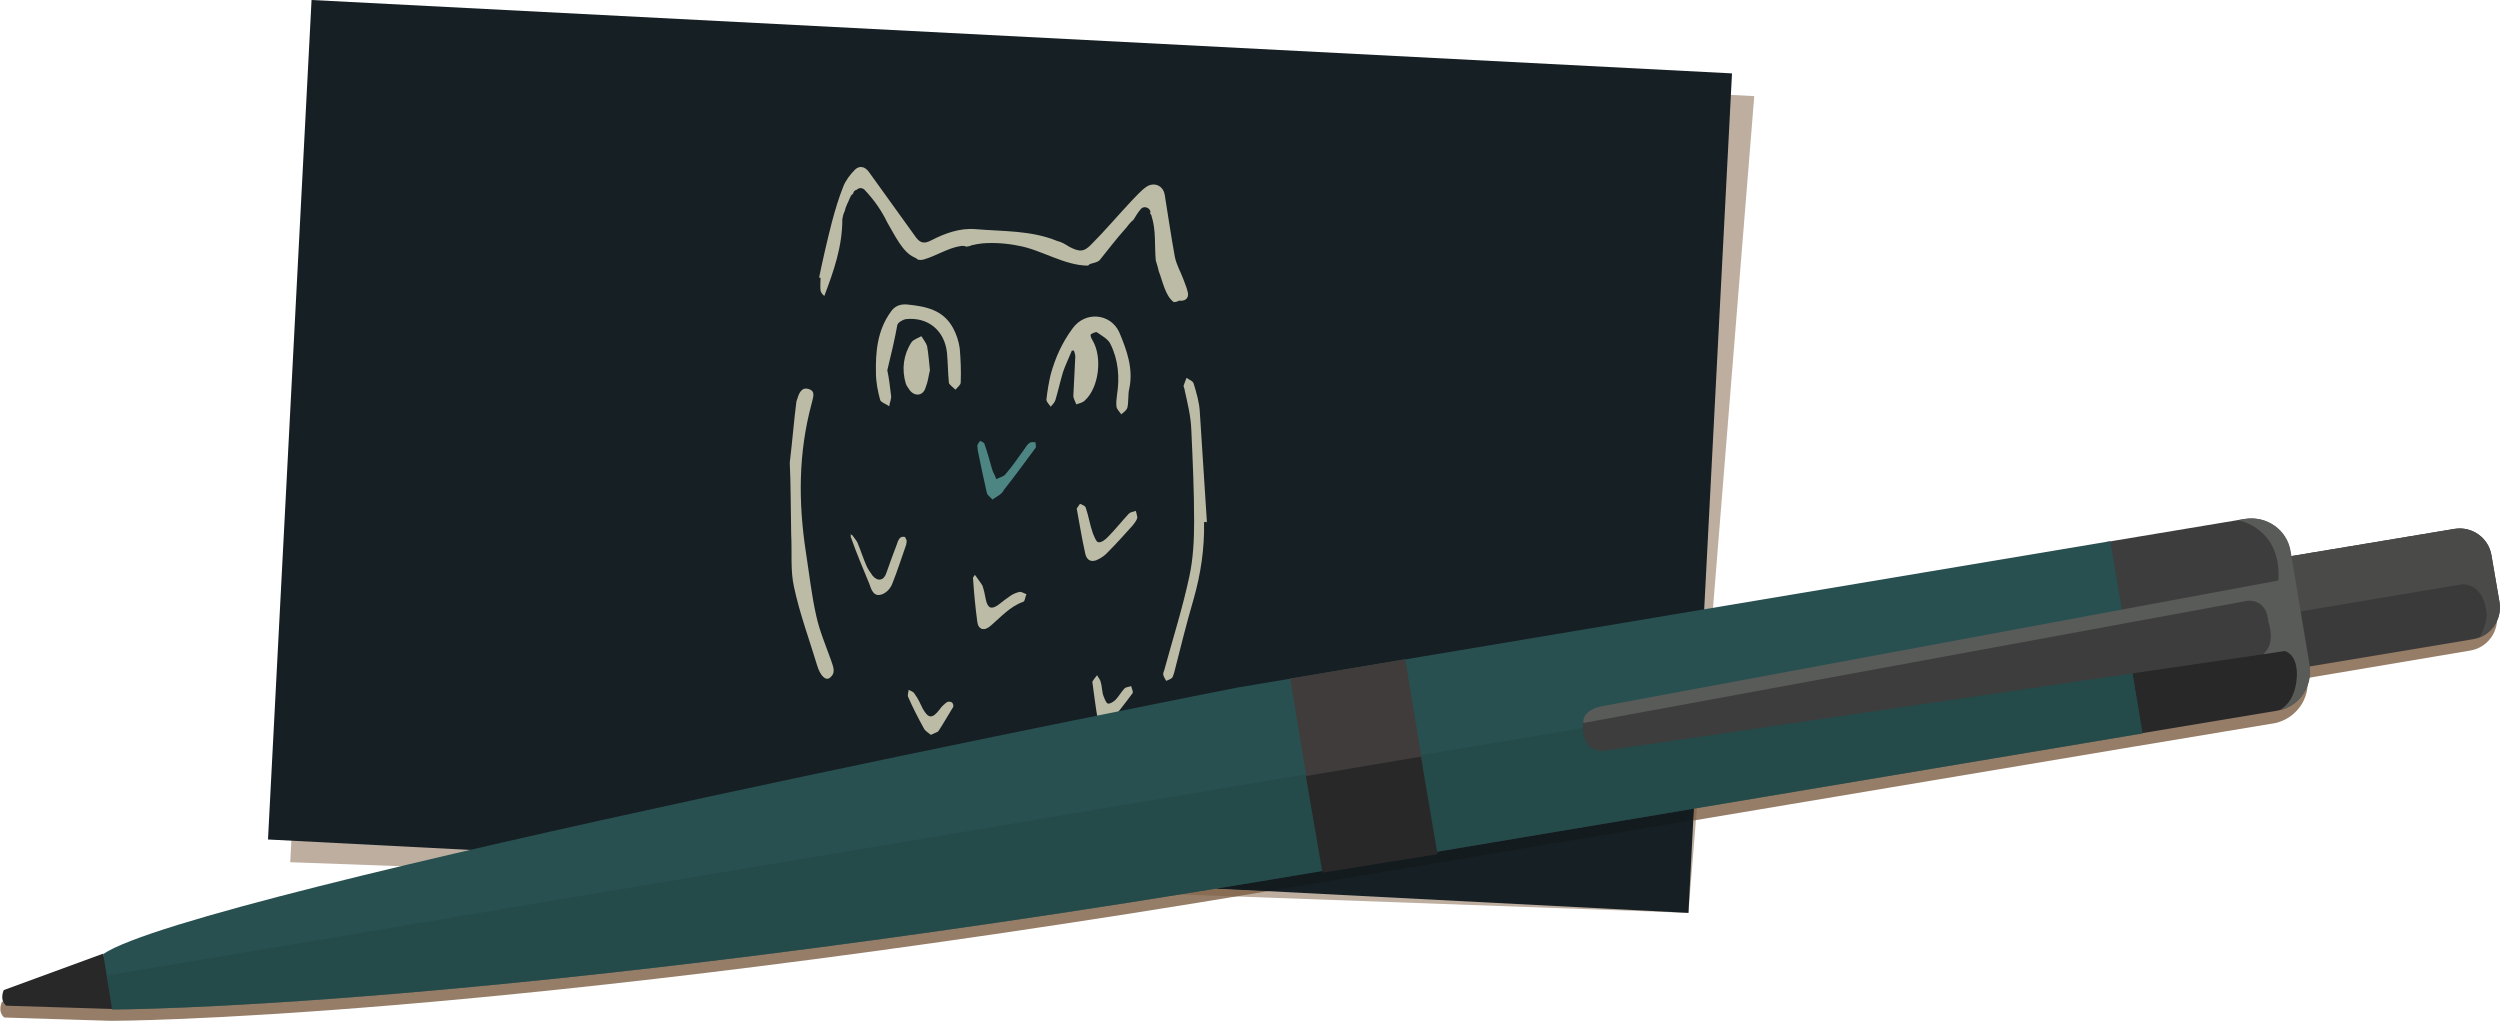
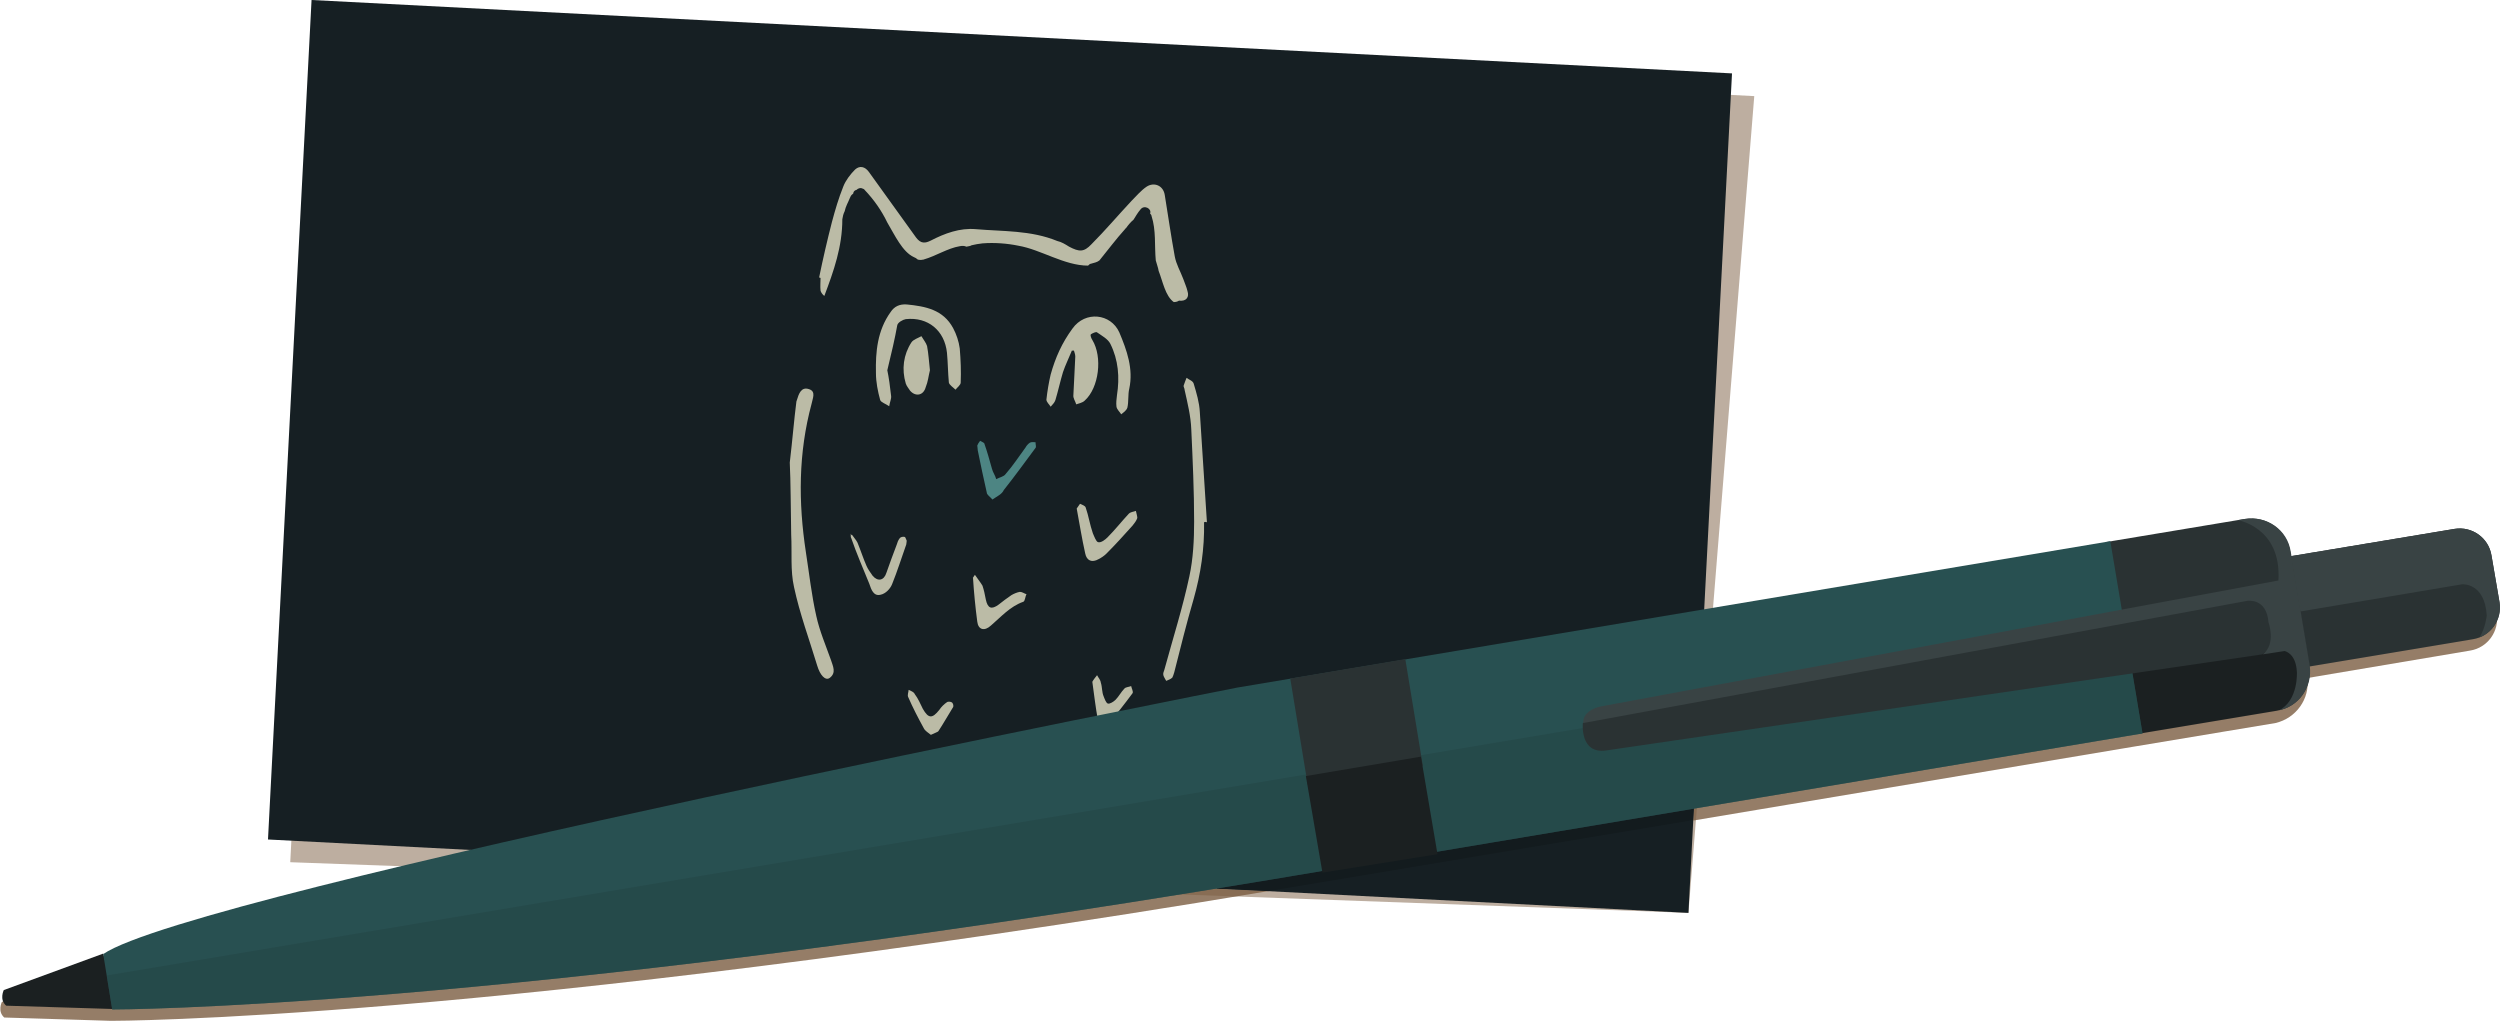
<svg xmlns="http://www.w3.org/2000/svg" xmlns:xlink="http://www.w3.org/1999/xlink" version="1.1" id="Layer_1" x="0px" y="0px" viewBox="0 0 528 217.5" style="enable-background:new 0 0 528 217.5;" xml:space="preserve">
  <style type="text/css">
	.st0{opacity:0.5;fill:#7B5D41;enable-background:new    ;}
	.st1{fill:#161F23;}
	.st2{opacity:0.76;}
	.st3{fill:#EFECD0;}
	.st4{fill:#5EA5A2;}
	.st5{opacity:0.8;fill:#7B5D41;enable-background:new    ;}
	.st6{fill:#131B1E;}
- 	.st7{fill:#3A3A3A;}
- 	.st8{clip-path:url(#SVGID_2_);fill:#4A4A48;}
- 	.st9{fill:#282828;}
- 	.st10{fill:#3D3D3D;}
- 	.st11{fill:#285051;}
- 	.st12{opacity:0.5;}
- 	.st13{clip-path:url(#SVGID_4_);fill:#224444;}
- 	.st14{fill:#403C3B;}
- 	.st15{clip-path:url(#SVGID_6_);fill:#3D3D3D;}
- 	.st16{clip-path:url(#SVGID_8_);fill:#595B58;}
+ 	.st7{fill:#2A3233;}
+ 	.st8{clip-path:url(#SVGID_2_);fill:#394344;}
+ 	.st9{fill:#1B2021;}
+ 	.st10{fill:#285051;}
+ 	.st11{opacity:0.5;}
+ 	.st12{clip-path:url(#SVGID_4_);fill:#224444;}
+ 	.st13{clip-path:url(#SVGID_6_);fill:#2A3233;}
+ 	.st14{clip-path:url(#SVGID_8_);fill:#394344;}
</style>
  <g id="bc">
    <path class="st0" d="M70.5,4.8l300,15.5l-13.9,172.5L61.3,182.1L70.5,4.8z" />
    <path class="st1" d="M65.8,0l300,15.5l-9.2,177.3l-300-15.5L65.8,0z" />
    <g id="owl_1_" class="st2">
      <path class="st3" d="M250.8,61.5c-0.2-0.9-0.6-1.7-0.9-2.6c-0.6-1.6-1.5-3.1-1.8-4.8c-0.8-4.4-1.4-8.6-2.1-12.9    c-0.3-2-2.2-2.8-3.8-1.8c-1.2,0.8-2.2,2-3.2,3c-2.9,3.1-5.6,6.3-8.5,9.2c-1.6,1.7-2.6,1.6-4.7,0.5c-0.8-0.5-1.6-1-2.5-1.2    c-5.6-2.3-11.5-2-17.2-2.5c-3.4-0.3-6.6,0.9-9.5,2.4c-1.2,0.6-2.1,0.7-3.1-0.6c-3.3-4.6-6.7-9.3-10-13.9c-0.8-1.1-1.9-1.4-2.9-0.5    c-1,1-2,2.3-2.5,3.6c-1,2.5-1.7,4.9-2.4,7.5c-1,3.9-1.9,7.8-2.7,11.7l0.3,0.1c0,0.8-0.1,1.8,0,2.7c0.1,0.4,0.5,0.9,0.8,1.1    c2-5.3,3.8-10.4,3.8-16.2c0.1-0.6,0.2-1.1,0.5-1.7c0.2-1,0.7-1.8,1.1-2.8l0.1-0.2c0.1-0.3,0.3-0.5,0.6-0.7v-0.1    c0.1-0.4,0.3-0.6,0.7-0.7c0.3-0.3,0.8-0.5,1.2-0.3c0.2,0.1,0.4,0.1,0.5,0.3c2,2.1,3.6,4.4,4.8,6.9c1.6,2.7,3.2,6.2,5.6,7.3    c0.3,0.1,0.6,0.3,0.8,0.5c0.2,0.1,0.6,0.1,0.8,0.1c0.1-0.1,0.4,0,0.5-0.1c2.5-0.7,5.1-2.4,7.6-2.8c0.5-0.1,1-0.1,1.4,0.1    c0.4-0.1,0.8-0.1,1.1-0.3c0.8-0.2,1.5-0.3,2.3-0.4c2.5-0.2,5.2,0,7.6,0.5c4.7,0.8,9.7,4.2,14.7,4.2c0.2-0.2,0.4-0.4,0.6-0.4    c0.7-0.2,1.3-0.3,1.8-0.7c1.8-2.2,3.5-4.5,5.4-6.6c0-0.1,0.1-0.1,0.2-0.2c0.5-0.7,1-1.3,1.6-1.8c0.5-0.8,0.9-1.5,1.5-2.2    c0.8-1,2.4-0.1,2,0.9c0.1,0.1,0.3,0.3,0.3,0.5c1,3.1,0.6,6.2,0.9,9.4c0.2,0.8,0.5,1.5,0.6,2.2c0.9,2.3,1.4,5.3,3.2,6.6    c0.4,0,0.8-0.1,1.1-0.3C250.6,63.7,251.2,62.7,250.8,61.5L250.8,61.5z M166.8,97.7c0.6-5.1,0.9-9,1.4-12.9l0.1-0.3    c0.4-1.3,0.9-2.9,2.6-2.3c1.5,0.5,0.7,2,0.5,3.1c-2.8,10.4-2.8,20.8-1.2,31.3c0.7,4.5,1.2,9.1,2.2,13.5c0.7,3.2,2,6.2,3.1,9.3    c0.4,1.3,1.2,2.7-0.3,3.8c-0.9,0.6-2-0.6-2.6-2.6c-1.7-5.6-3.7-11-4.9-16.6c-0.8-3.5-0.4-7.3-0.6-11.1    C167,107.3,167,101.8,166.8,97.7z M226.4,74c-0.6,1.5-1.4,3.1-1.9,4.6c-0.6,2-1,3.9-1.6,5.9c-0.2,0.6-0.6,0.9-1,1.4    c-0.3-0.5-0.9-1-0.9-1.5c0.2-1.8,0.5-3.6,0.9-5.3c1-3.6,2.4-6.7,4.6-9.7c2.7-3.8,8.1-3.2,9.9,0.8c1.6,3.8,3,7.7,2.1,11.9    c-0.3,1.2-0.1,2.7-0.4,4c-0.2,0.6-0.8,1-1.3,1.4c-0.3-0.5-0.9-1-1-1.6c-0.1-0.8,0-1.6,0.1-2.4c0.6-3.8,0.3-7.5-1.4-10.9    c-0.5-1-1.8-1.7-2.8-2.4c-0.2-0.2-1,0.2-1.3,0.4c-0.2,0.2,0.1,0.9,0.3,1.2c2.2,3.6,1.4,10.1-1.6,12.8c-0.5,0.5-1.3,0.6-1.8,0.8    c-0.2-0.7-0.7-1.3-0.6-2c0.1-2.6,0.3-5.3,0.4-8.1c0-0.5-0.2-0.9-0.3-1.3C226.7,74.1,226.5,74.1,226.4,74L226.4,74z M254.3,110.3    c0.1,5.6-0.7,10.9-2.2,16.2c-1.5,5.1-2.8,10.4-4.1,15.5c-0.1,0.4-0.3,0.9-0.4,1.1c-0.4,0.4-0.9,0.5-1.3,0.7    c-0.2-0.4-0.5-0.8-0.6-1.2s0.1-0.8,0.2-1.1c1.8-6.6,3.9-13.2,5.3-19.8c0.8-3.7,1-7.7,1-11.5c0-6.5-0.3-13-0.6-19.5    c-0.1-2.8-0.8-5.6-1.4-8.3c0-0.4-0.3-0.7-0.2-1c0.2-0.6,0.4-1.1,0.6-1.6c0.5,0.4,1.3,0.6,1.5,1.2c0.6,2,1.2,4,1.3,6    c0.5,7.8,1,15.5,1.5,23.3C254.6,110.2,254.5,110.2,254.3,110.3L254.3,110.3z M187.4,78.2c0.3,1.4,0.6,3.5,0.8,5.4    c0.1,0.6-0.3,1.4-0.4,2.2c-0.7-0.5-1.7-0.8-1.9-1.3c-0.5-1.8-0.9-3.8-0.9-5.7c-0.1-4.5,0.3-9,3.1-12.9c0.8-1.2,1.9-1.7,3.4-1.6    c4,0.4,7.7,1.1,9.8,5c0.7,1.3,1.2,2.8,1.4,4.3c0.2,2.4,0.3,4.8,0.2,7.2c0,0.5-0.7,1-1.1,1.5c-0.5-0.5-1.3-1-1.4-1.5    c-0.2-2.1-0.2-4.2-0.4-6.3c-0.5-4.7-4-7.6-8.7-7.1c-0.6,0.1-1.7,0.7-1.8,1.3C189,71.5,188.3,74.5,187.4,78.2z M227.4,107.4    c0.2-0.3,0.5-0.7,0.7-1c0.4,0.2,1.1,0.4,1.2,0.8c0.6,1.7,0.9,3.7,1.5,5.4c0.3,0.7,0.7,1.8,1.1,1.9c0.6,0.2,1.5-0.5,2-1    c1.6-1.6,3-3.4,4.5-5c0.4-0.4,1-0.4,1.5-0.6c0.1,0.5,0.3,1.1,0.3,1.5c-0.2,0.6-0.6,1.1-1,1.6c-1.8,2-3.6,4-5.5,5.9    c-0.5,0.5-1.1,0.9-1.7,1.2c-1.4,0.8-2.5,0.3-2.8-1.2C228.5,113.8,228,110.6,227.4,107.4z" />
      <path class="st3" d="M196.4,78.2c-0.3,1.2-0.4,2.4-0.9,3.6c-0.5,1.8-2.2,2-3.3,0.7c-0.3-0.5-0.7-0.9-0.9-1.5    c-0.9-3-0.5-6.1,1.2-8.7c0.4-0.6,1.4-0.9,2.1-1.3c0.4,0.7,1,1.4,1.2,2.1C196.1,74.7,196.2,76.4,196.4,78.2L196.4,78.2z" />
      <path class="st4" d="M209.6,105.5c-0.5-0.6-1.2-1-1.2-1.5c-0.7-3-1.3-6-1.9-8.9c0-0.4-0.1-0.8-0.1-1c0.1-0.3,0.3-0.6,0.6-1    c0.3,0.2,0.9,0.4,0.9,0.6c0.6,1.7,1.1,3.5,1.6,5.3c0.2,0.8,0.7,1.4,0.9,2.2c0.7-0.4,1.6-0.5,2-1.1c1.5-1.7,2.8-3.7,4.2-5.6    c0.2-0.4,0.6-0.8,0.9-1c0.3-0.2,0.9-0.1,1.2-0.1c0,0.5,0.2,1,0,1.2c-2.3,3.1-4.4,6-6.7,8.9C211.6,104.4,210.6,104.8,209.6,105.5    L209.6,105.5z" />
      <path class="st3" d="M205.9,121.4c0.6,0.9,1.2,1.6,1.6,2.3c0.3,0.9,0.5,1.8,0.7,2.9c0.4,1.9,1.2,2.2,2.7,1.1    c0.9-0.7,1.8-1.4,2.7-2c0.5-0.3,1.2-0.6,1.8-0.7c0.5,0,1,0.4,1.4,0.5c-0.3,0.5-0.3,1.5-0.7,1.6c-2.8,1-4.7,3.2-6.8,5    c-1.4,1.3-2.7,0.9-2.9-0.8c-0.4-3-0.7-6.1-0.9-9.2C205.4,122.1,205.5,122,205.9,121.4z M179.9,112.9c0.4,0.6,0.9,1.1,1.2,1.7    c0.7,1.7,1.2,3.3,1.9,4.9c0.3,0.7,0.8,1.4,1.3,2.1c1.1,1.3,2.4,1,2.9-0.6c0.7-2,1.4-3.9,2.2-6c0.1-0.4,0.3-0.9,0.6-1.3    c0.2-0.3,0.7-0.4,1.1-0.3c0.1,0,0.3,0.6,0.4,0.8c0,0.3-0.1,0.6-0.1,0.8c-1,2.8-1.9,5.7-3,8.4c-0.4,1-1.4,2-2.4,2.2    c-1.5,0.4-2-1.1-2.4-2.3c-1.3-3.2-2.7-6.4-3.8-9.6c-0.2-0.3-0.1-0.6-0.1-1C179.5,113.1,179.7,113.1,179.9,112.9L179.9,112.9z     M230.7,144c0.2-0.4,0.6-0.9,1-1.4c0.3,0.6,0.7,0.9,0.8,1.6c0.3,0.9,0.2,2,0.6,2.9c0.2,0.5,0.5,1.4,0.9,1.5s1.2-0.4,1.6-0.8    c0.7-0.7,1.2-1.7,1.9-2.4c0.3-0.3,0.9-0.3,1.4-0.5c0.1,0.5,0.5,1.2,0.3,1.5c-1.7,2.3-3.4,4.5-5.2,6.5c-0.7,0.9-1.8,0.4-2.1-0.7    C231.4,149.5,231.1,146.9,230.7,144L230.7,144z M196.6,155.2c-0.6-0.5-1.2-0.8-1.5-1.4c-1.2-2.2-2.3-4.3-3.3-6.6    c-0.2-0.4,0.1-1.1,0.1-1.5c0.4,0.2,1.1,0.4,1.3,0.9c0.7,0.9,1.2,2.1,1.7,3.1c1.2,2.1,2,2.1,3.5,0.2c0.4-0.6,1-1.2,1.6-1.6    c0.3-0.2,0.9-0.1,1.1,0.1c0.2,0.2,0.4,0.8,0.1,1.1c-1,1.6-2,3.4-3,4.9C198.1,154.6,197.4,154.8,196.6,155.2L196.6,155.2z" />
    </g>
  </g>
  <g id="pen_2_">
    <path class="st5" d="M487.3,143.2l34.4-5.8c3.7-0.6,6.2-4.1,5.6-7.8l-1.7-9.9c-0.6-3.7-4.1-6.2-7.8-5.6l-34.4,5.8l-0.1-1.1   c-0.7-4.6-5-7.6-9.6-6.9l-28.4,4.7l-184.3,31c0,0-220.7,43.3-239.6,56.3l-21,7.7c0,0-1,2,0.5,3.3c0,0,22.6,0.7,22.5,0.7   c0,0,80.1,0.1,244.5-27.4l-10.9-0.5l-0.1-0.4l100.9-17.4l-0.2,3.4l93.6-15.7l29.4-4.9C484.9,151.7,487.9,147.6,487.3,143.2z" />
    <polygon class="st6" points="267.9,188.2 357.6,173.2 357.9,168.1 257.4,186.4 257,187.7  " />
    <path class="st7" d="M482.4,117.7l36-6c3.7-0.6,7.2,1.9,7.8,5.6l1.7,9.9c0.6,3.7-1.9,7.2-5.6,7.8l-36,6L482.4,117.7z" />
    <g>
      <g>
        <g>
          <g>
-             <defs>
-               <path id="SVGID_1_" d="M482.4,117.7l36-6c3.7-0.6,7.2,1.9,7.8,5.6l1.7,9.9c0.6,3.7-1.9,7.2-5.6,7.8l-36,6L482.4,117.7z" />
-             </defs>
-             <clipPath id="SVGID_2_">
-               <use xlink:href="#SVGID_1_" style="overflow:visible;" />
-             </clipPath>
-             <path class="st8" d="M484.3,129.4l35.7-6c0,0,4.8-0.4,5.2,6.6c0,0-0.2,2.4-1.5,4.6l5.2-1.4l-2.6-20.1l-4.5-2l-3.4,0.5l-36,6       C482.4,117.7,484.3,129.4,484.3,129.4z" />
+             <g>
+               <defs>
+                 <path id="SVGID_1_" d="M482.4,117.7l36-6c3.7-0.6,7.2,1.9,7.8,5.6l1.7,9.9c0.6,3.7-1.9,7.2-5.6,7.8l-36,6L482.4,117.7z" />
+               </defs>
+               <clipPath id="SVGID_2_">
+                 <use xlink:href="#SVGID_1_" style="overflow:visible;" />
+               </clipPath>
+               <path class="st8" d="M484.3,129.4l35.7-6c0,0,4.8-0.4,5.2,6.6c0,0-0.2,2.4-1.5,4.6l5.2-1.4l-2.6-20.1l-4.5-2l-3.4,0.5l-36,6        C482.4,117.7,484.3,129.4,484.3,129.4z" />
+             </g>
          </g>
        </g>
      </g>
    </g>
    <path class="st9" d="M21.8,201.4l-21,7.7c0,0-1,2,0.5,3.3c0,0,22.6,0.7,22.5,0.7l0.2-3.6L21.8,201.4z" />
-     <path class="st10" d="M448,134.1l-1.1-6.5l-2.2-13.1l29.4-4.9c4.6-0.7,8.8,2.3,9.6,6.9l2,12.1C485.7,128.5,448,134.1,448,134.1z" />
+     <path class="st7" d="M448,134.1l-1.1-6.5l-2.2-13.1l29.4-4.9c4.6-0.7,8.8,2.3,9.6,6.9l2,12.1C485.7,128.5,448,134.1,448,134.1z" />
    <path class="st9" d="M485.7,128.4l2,12.1c0.7,4.6-2.2,8.8-6.8,9.6l-29.4,4.9l-3.5-20.9C448,134.1,485.7,128.4,485.7,128.4z" />
-     <path class="st11" d="M445.7,114.3l-184.3,30.9c0,0-220.7,43.3-239.6,56.3l1.9,11.7c0,0,80.1,0.1,244.5-27.4l184.3-30.9   L445.7,114.3z" />
-     <g class="st12">
+     <path class="st10" d="M445.7,114.3l-184.3,30.9c0,0-220.7,43.3-239.6,56.3l1.9,11.7c0,0,80.1,0.1,244.5-27.4l184.3-30.9   L445.7,114.3z" />
+     <g class="st11">
      <g>
        <g>
          <g>
            <g>
-               <defs>
-                 <path id="SVGID_3_" d="M445.7,114.3l-184.3,30.9c0,0-220.7,43.3-239.6,56.3l1.9,11.7c0,0,80.1,0.1,244.5-27.4l184.3-30.9         L445.7,114.3z" />
-               </defs>
-               <clipPath id="SVGID_4_">
-                 <use xlink:href="#SVGID_3_" style="overflow:visible;" />
-               </clipPath>
-               <path class="st13" d="M449.1,134.5L17.8,206.8l2.7,16L251,196.1l202.7-34L449.1,134.5z" />
+               <g>
+                 <defs>
+                   <path id="SVGID_3_" d="M445.7,114.3l-184.3,30.9c0,0-220.7,43.3-239.6,56.3l1.9,11.7c0,0,80.1,0.1,244.5-27.4l184.3-30.9          L445.7,114.3z" />
+                 </defs>
+                 <clipPath id="SVGID_4_">
+                   <use xlink:href="#SVGID_3_" style="overflow:visible;" />
+                 </clipPath>
+                 <path class="st12" d="M449.1,134.5L17.8,206.8l2.7,16L251,196.1l202.7-34L449.1,134.5z" />
+               </g>
            </g>
          </g>
        </g>
      </g>
    </g>
-     <path class="st14" d="M272.5,143.3l24.3-4.1l3.7,22.5l-24.3,4.1L272.5,143.3z" />
+     <path class="st7" d="M272.5,143.3l24.3-4.1l3.7,22.5l-24.3,4.1L272.5,143.3z" />
    <path class="st9" d="M275.8,163.9l24.3-4.1l3.5,20.6l-24.3,3.9L275.8,163.9z" />
    <g>
      <g>
        <g>
          <g>
            <g>
-               <defs>
-                 <path id="SVGID_5_" d="M452.5,154.8l28.4-4.7c4.6-0.7,7.6-5,6.9-9.6l-4-24c-0.7-4.6-5-7.6-9.6-6.9l-28.4,4.7l-0.9,0.1         l-183.4,30.7c0,0-220.7,43.3-239.6,56.3l0.7,4.6l-4.8,0.8l2.7,16L251,196.1l202.8-33.9L452.5,154.8L452.5,154.8z" />
-               </defs>
-               <clipPath id="SVGID_6_">
-                 <use xlink:href="#SVGID_5_" style="overflow:visible;" />
-               </clipPath>
-               <path class="st15" d="M334.3,152.7c0,0-0.7,6.6,4.9,5.8l138.6-20.3l4-3.1l-3.2-9.8l-142.4,26.2L334.3,152.7z" />
+               <g>
+                 <defs>
+                   <path id="SVGID_5_" d="M452.5,154.8l28.4-4.7c4.6-0.7,7.6-5,6.9-9.6l-4-24c-0.7-4.6-5-7.6-9.6-6.9l-28.4,4.7l-0.9,0.1          l-183.4,30.7c0,0-220.7,43.3-239.6,56.3l0.7,4.6l-4.8,0.8l2.7,16L251,196.1l202.8-33.9L452.5,154.8L452.5,154.8z" />
+                 </defs>
+                 <clipPath id="SVGID_6_">
+                   <use xlink:href="#SVGID_5_" style="overflow:visible;" />
+                 </clipPath>
+                 <path class="st13" d="M334.3,152.7c0,0-0.7,6.6,4.9,5.8l138.6-20.3l4-3.1l-3.2-9.8l-142.4,26.2L334.3,152.7z" />
+               </g>
            </g>
          </g>
        </g>
      </g>
      <g>
        <g>
          <g>
            <g>
-               <defs>
-                 <path id="SVGID_7_" d="M452.5,154.8l28.4-4.7c4.6-0.7,7.6-5,6.9-9.6l-4-24c-0.7-4.6-5-7.6-9.6-6.9l-28.4,4.7l-0.9,0.1         l-183.4,30.7c0,0-220.7,43.3-239.6,56.3l0.7,4.6l-4.8,0.8l2.7,16L251,196.1l202.8-33.9L452.5,154.8L452.5,154.8z" />
-               </defs>
-               <clipPath id="SVGID_8_">
-                 <use xlink:href="#SVGID_7_" style="overflow:visible;" />
-               </clipPath>
-               <path class="st16" d="M472.4,109.8c0,0,9.5,1.4,8.8,12.8l-143.1,26.6c0,0-3.9,0.7-3.7,3.5l140.2-25.8c0,0,4.1-0.7,4.5,4.5        c0,0,1.7,4.6-1.2,6.8l4.6-0.7c0,0,2.4,0.4,2.6,4.4c0,0,0.4,6.1-3.9,8.2l9.3-1.5l-6.8-40.5L472.4,109.8z" />
+               <g>
+                 <defs>
+                   <path id="SVGID_7_" d="M452.5,154.8l28.4-4.7c4.6-0.7,7.6-5,6.9-9.6l-4-24c-0.7-4.6-5-7.6-9.6-6.9l-28.4,4.7l-0.9,0.1          l-183.4,30.7c0,0-220.7,43.3-239.6,56.3l0.7,4.6l-4.8,0.8l2.7,16L251,196.1l202.8-33.9L452.5,154.8L452.5,154.8z" />
+                 </defs>
+                 <clipPath id="SVGID_8_">
+                   <use xlink:href="#SVGID_7_" style="overflow:visible;" />
+                 </clipPath>
+                 <path class="st14" d="M472.4,109.8c0,0,9.5,1.4,8.8,12.8l-143.1,26.6c0,0-3.9,0.7-3.7,3.5l140.2-25.8c0,0,4.1-0.7,4.5,4.5         c0,0,1.7,4.6-1.2,6.8l4.6-0.7c0,0,2.4,0.4,2.6,4.4c0,0,0.4,6.1-3.9,8.2l9.3-1.5l-6.8-40.5L472.4,109.8z" />
+               </g>
            </g>
          </g>
        </g>
      </g>
    </g>
  </g>
</svg>
